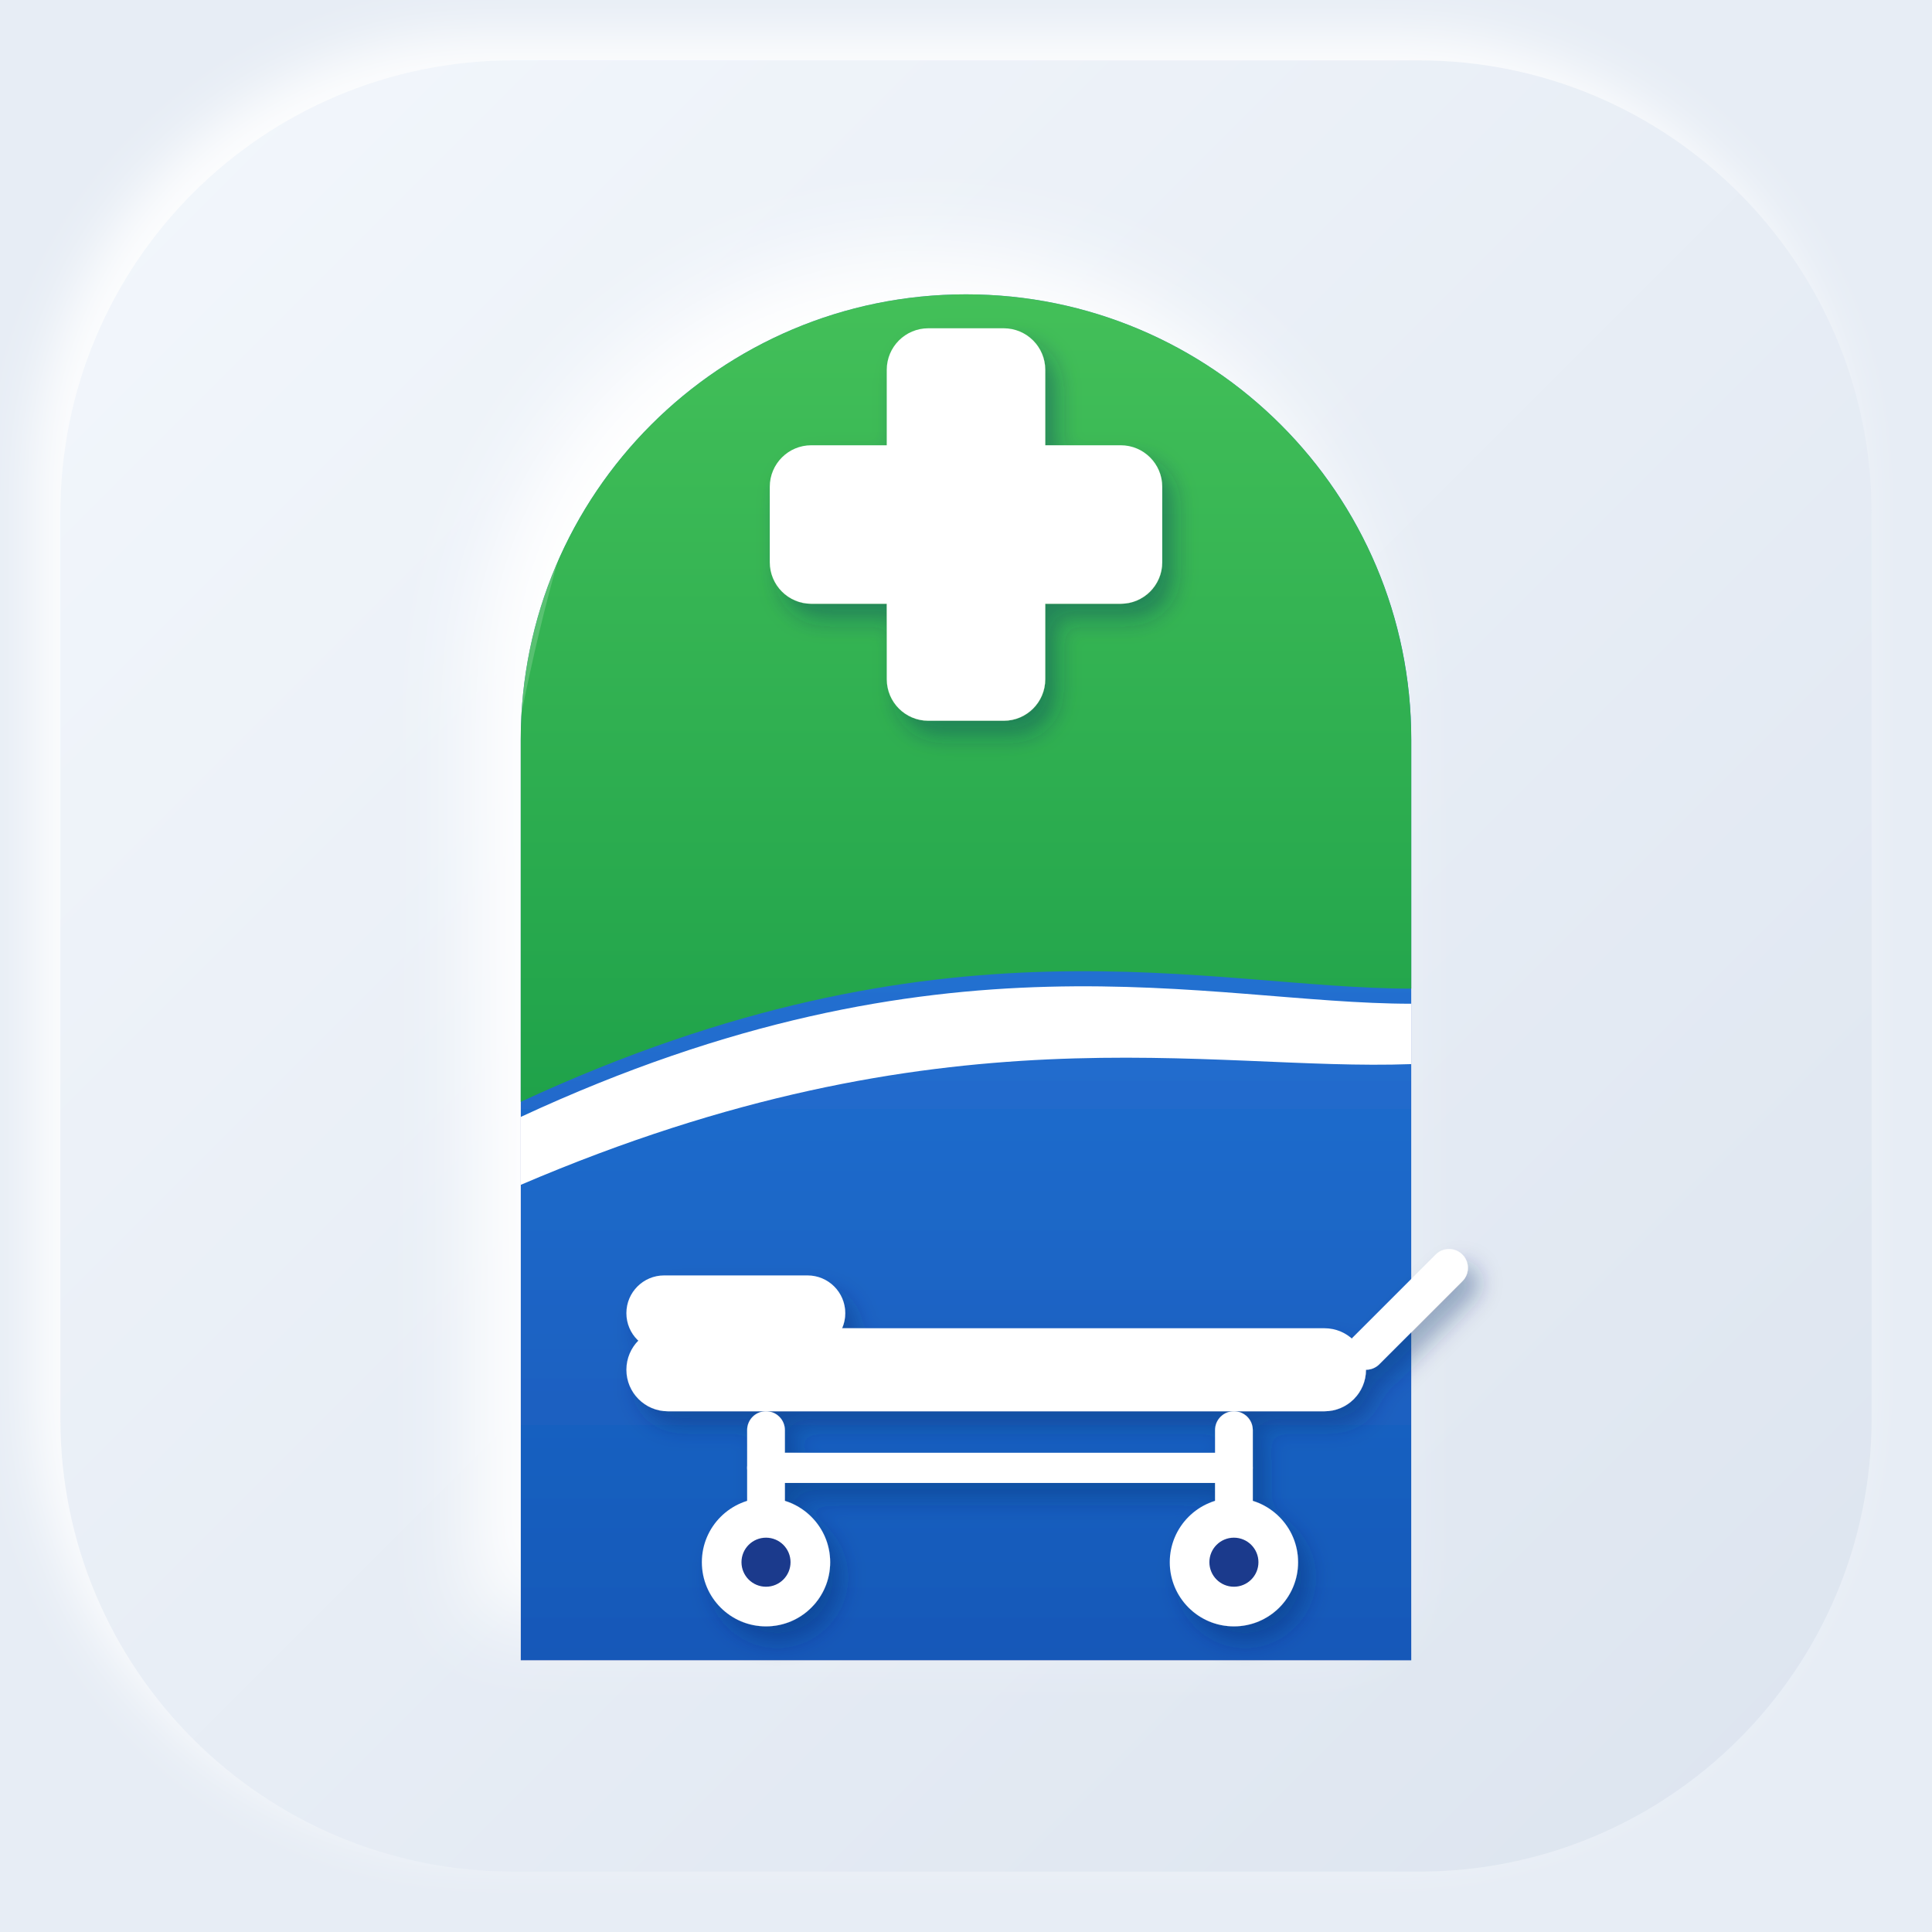
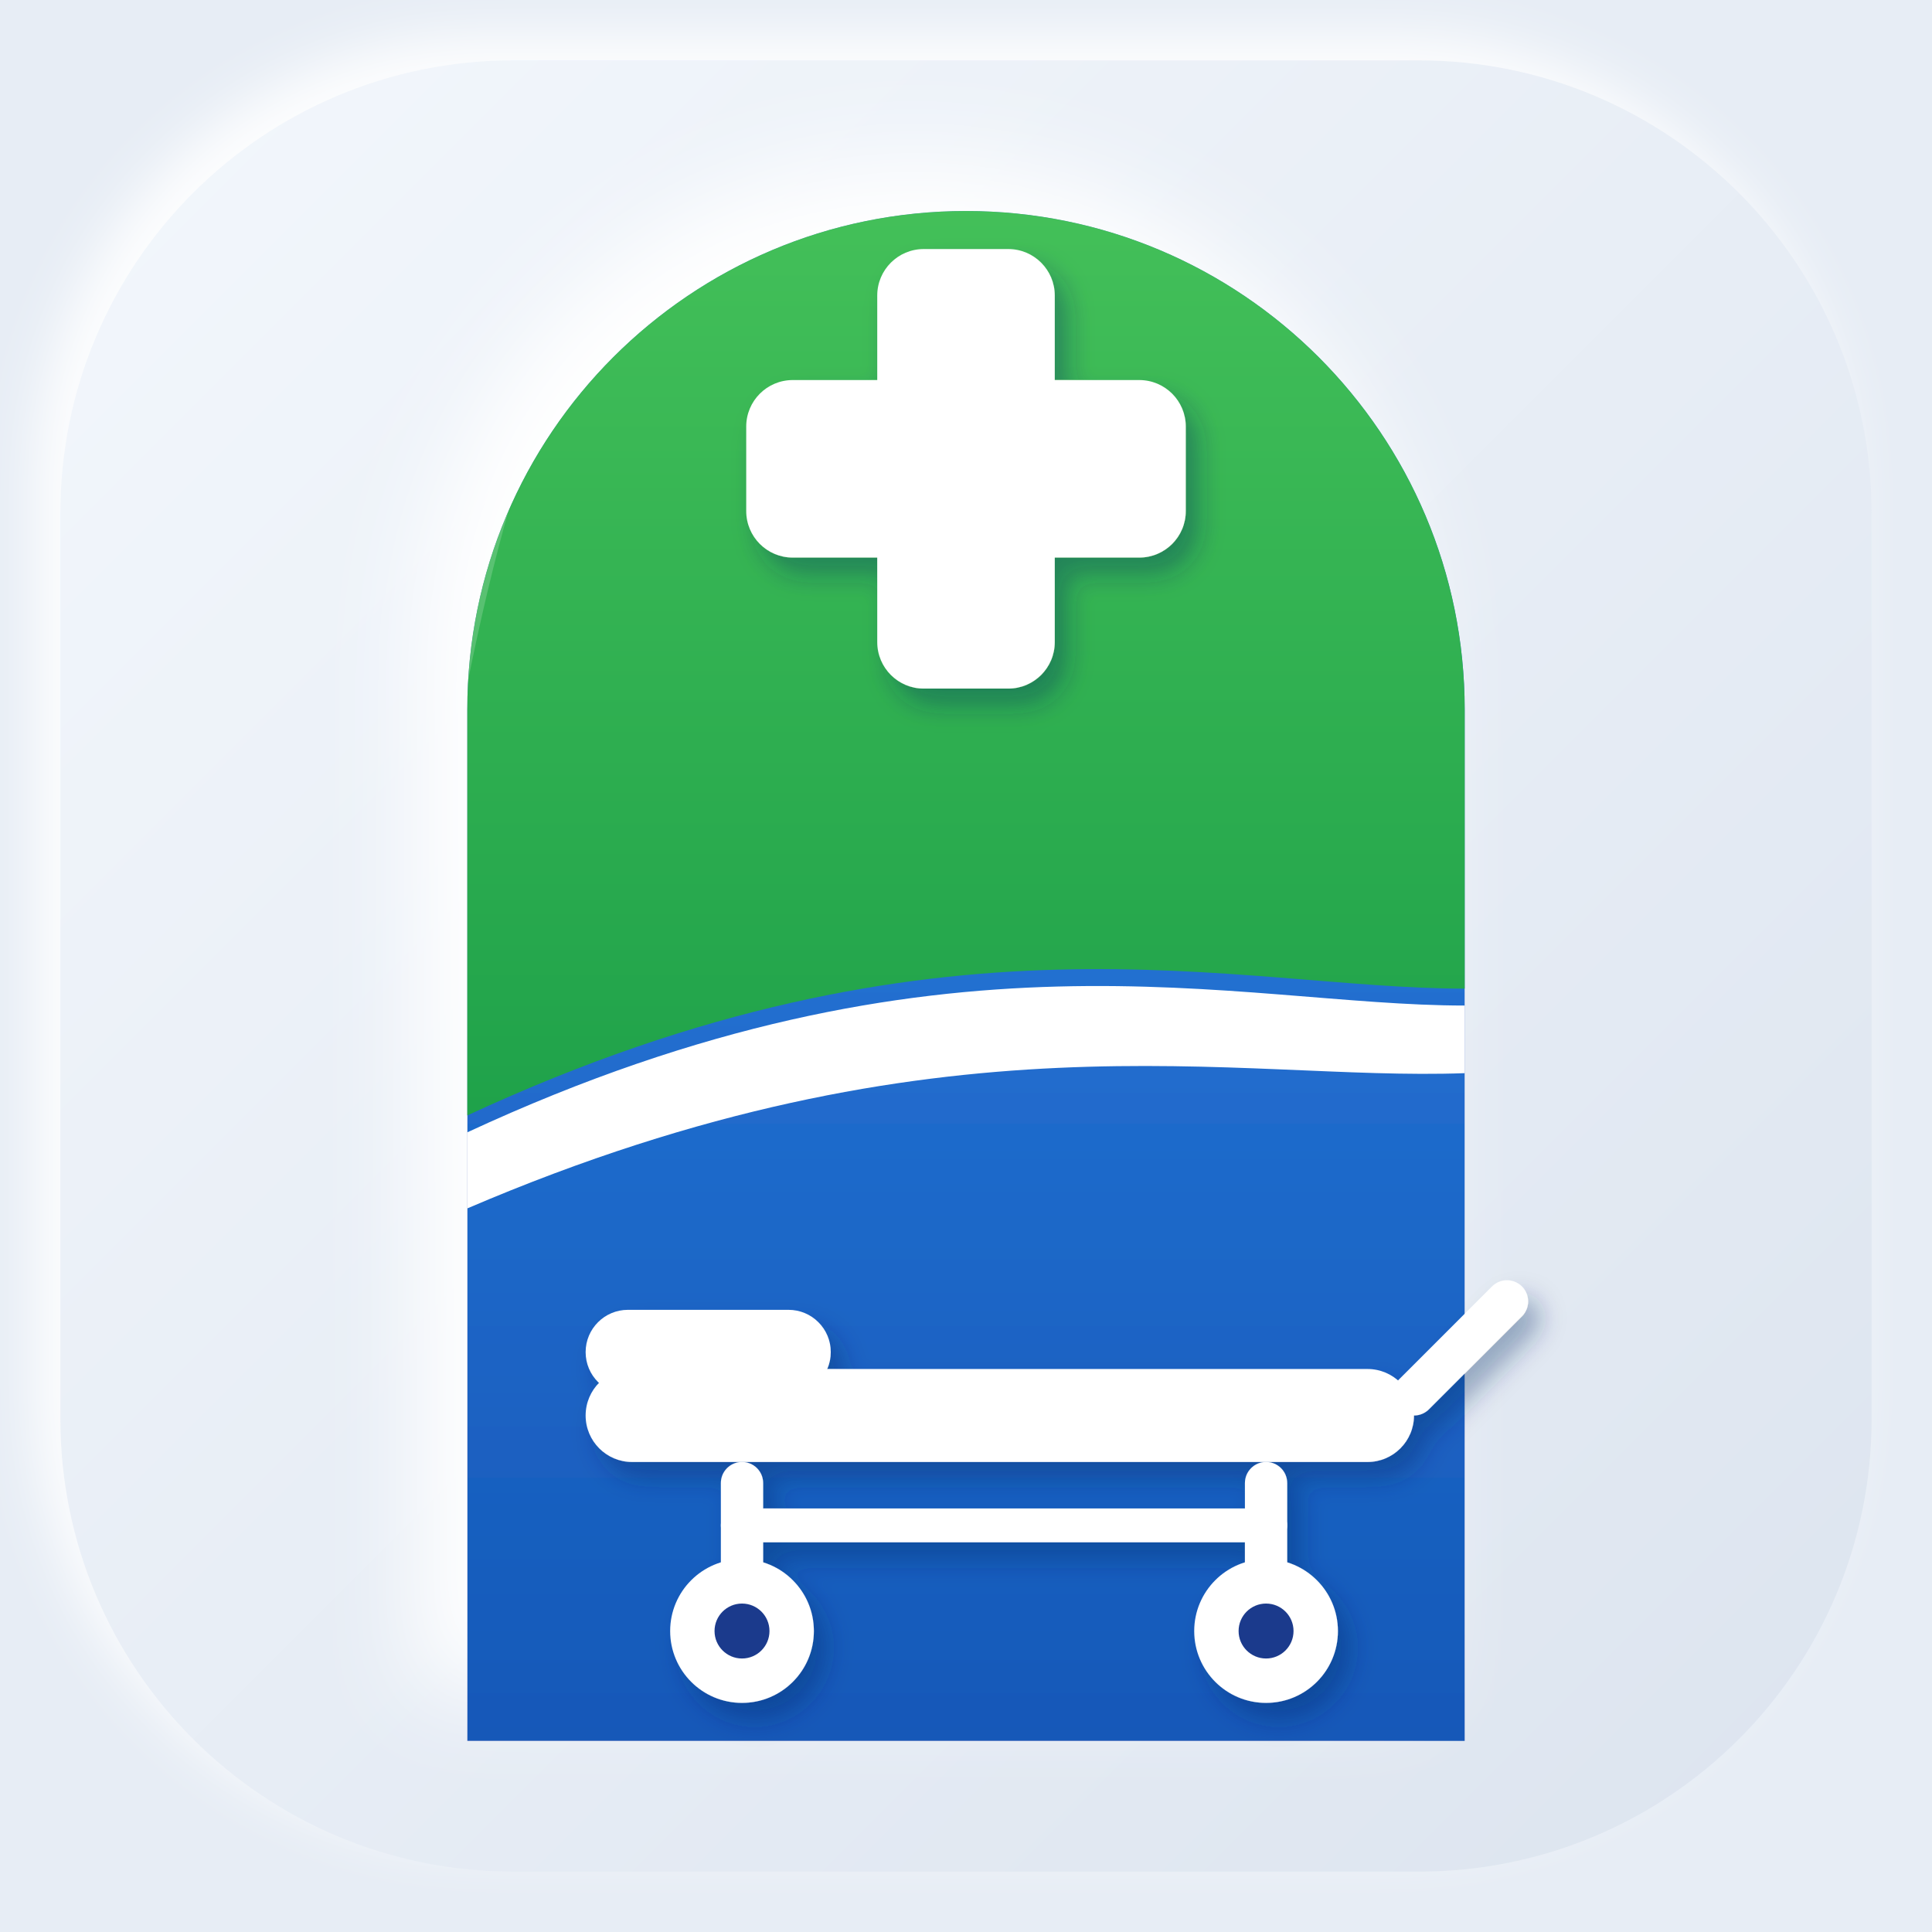
<svg xmlns="http://www.w3.org/2000/svg" viewBox="0 0 512 512">
  <defs>
    <linearGradient id="tile" x1="0" y1="0" x2="1" y2="1">
      <stop offset="0" stop-color="#F3F7FC" />
      <stop offset="1" stop-color="#DCE4EF" />
    </linearGradient>
    <linearGradient id="gr" x1="0" y1="0" x2="0" y2="1">
      <stop offset="0" stop-color="#46C25A" />
      <stop offset="1" stop-color="#1FA24A" />
    </linearGradient>
    <linearGradient id="bl" x1="0" y1="0" x2="0" y2="1">
      <stop offset="0" stop-color="#2F86E8" />
      <stop offset="1" stop-color="#1558B8" />
    </linearGradient>
    <clipPath id="arch">
      <path d="M138 440 V196 A118 118 0 0 1 374 196 V440 Z" />
    </clipPath>
    <filter id="raise" x="-30%" y="-30%" width="160%" height="160%">
      <feDropShadow dx="14" dy="16" stdDeviation="13" flood-color="#8E9DB8" flood-opacity=".75" />
      <feDropShadow dx="-12" dy="-12" stdDeviation="11" flood-color="#FFFFFF" flood-opacity="1" />
    </filter>
    <filter id="soft" x="-30%" y="-30%" width="160%" height="160%">
      <feDropShadow dx="3" dy="4" stdDeviation="3" flood-color="#0B2A66" flood-opacity=".35" />
    </filter>
    <filter id="tileS" x="-20%" y="-20%" width="140%" height="140%">
      <feDropShadow dx="8" dy="9" stdDeviation="8" flood-color="#8E9DB8" flood-opacity=".6" />
      <feDropShadow dx="-7" dy="-7" stdDeviation="7" flood-color="#FFFFFF" flood-opacity=".9" />
    </filter>
  </defs>
  <rect width="512" height="512" fill="#E7EDF5" />
  <rect x="16" y="16" width="480" height="480" rx="120" fill="url(#tile)" filter="url(#tileS)" />
-   <g transform="translate(256 262) scale(1) translate(-256 -262)">
+   <g transform="translate(256 262) scale(1.12) translate(-256 -262)">
    <g filter="url(#raise)">
      <path d="M138 440 V196 A118 118 0 0 1 374 196 V440 Z" fill="url(#bl)" />
    </g>
    <g clip-path="url(#arch)">
      <path d="M138 60 H374 V262 C320 262 250 240 138 292 Z" fill="url(#gr)" />
      <path d="M138 296 C250 244 320 266 374 266 V282 C320 284 250 266 138 314 Z" fill="#FFFFFF" />
      <path d="M138 60 H200 C168 80 150 130 138 190Z" fill="#fff" opacity=".18" />
    </g>
    <g filter="url(#soft)" fill="#FFFFFF">
      <rect x="204" y="118" width="104" height="42" rx="11" />
      <rect x="235" y="87" width="42" height="104" rx="11" />
      <rect x="166" y="352" width="196" height="22" rx="11" />
      <rect x="166" y="338" width="58" height="20" rx="10" />
      <rect x="198" y="374" width="10" height="34" rx="5" />
      <rect x="322" y="374" width="10" height="34" rx="5" />
      <rect x="198" y="385" width="134" height="8" rx="4" />
      <path d="M362 358 L384 336" stroke="#fff" stroke-width="10" stroke-linecap="round" />
      <circle cx="203" cy="414" r="17" />
      <circle cx="327" cy="414" r="17" />
    </g>
    <circle cx="203" cy="414" r="6.5" fill="#1B3A8C" />
    <circle cx="327" cy="414" r="6.5" fill="#1B3A8C" />
  </g>
</svg>
